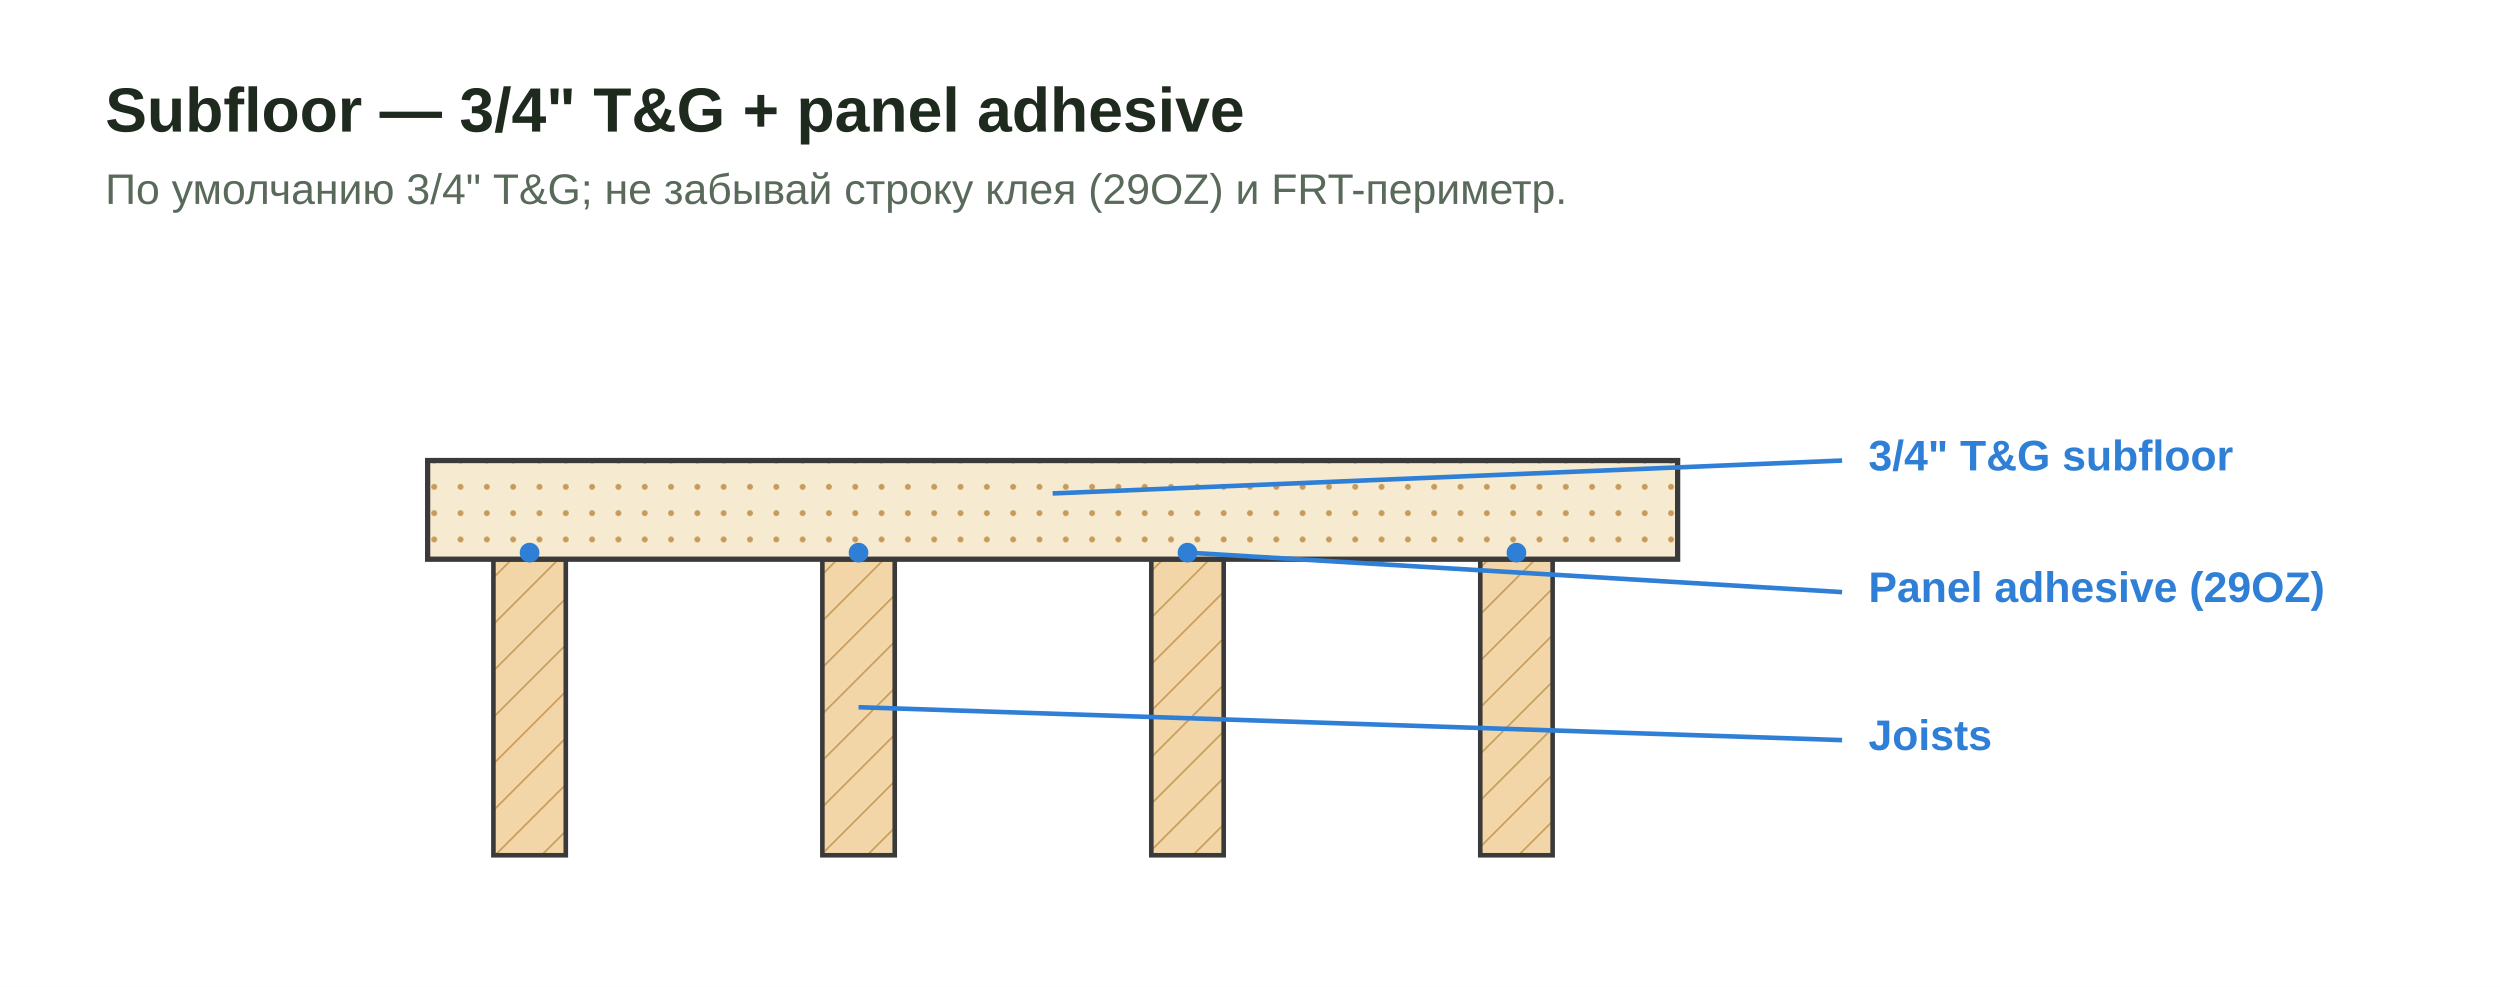
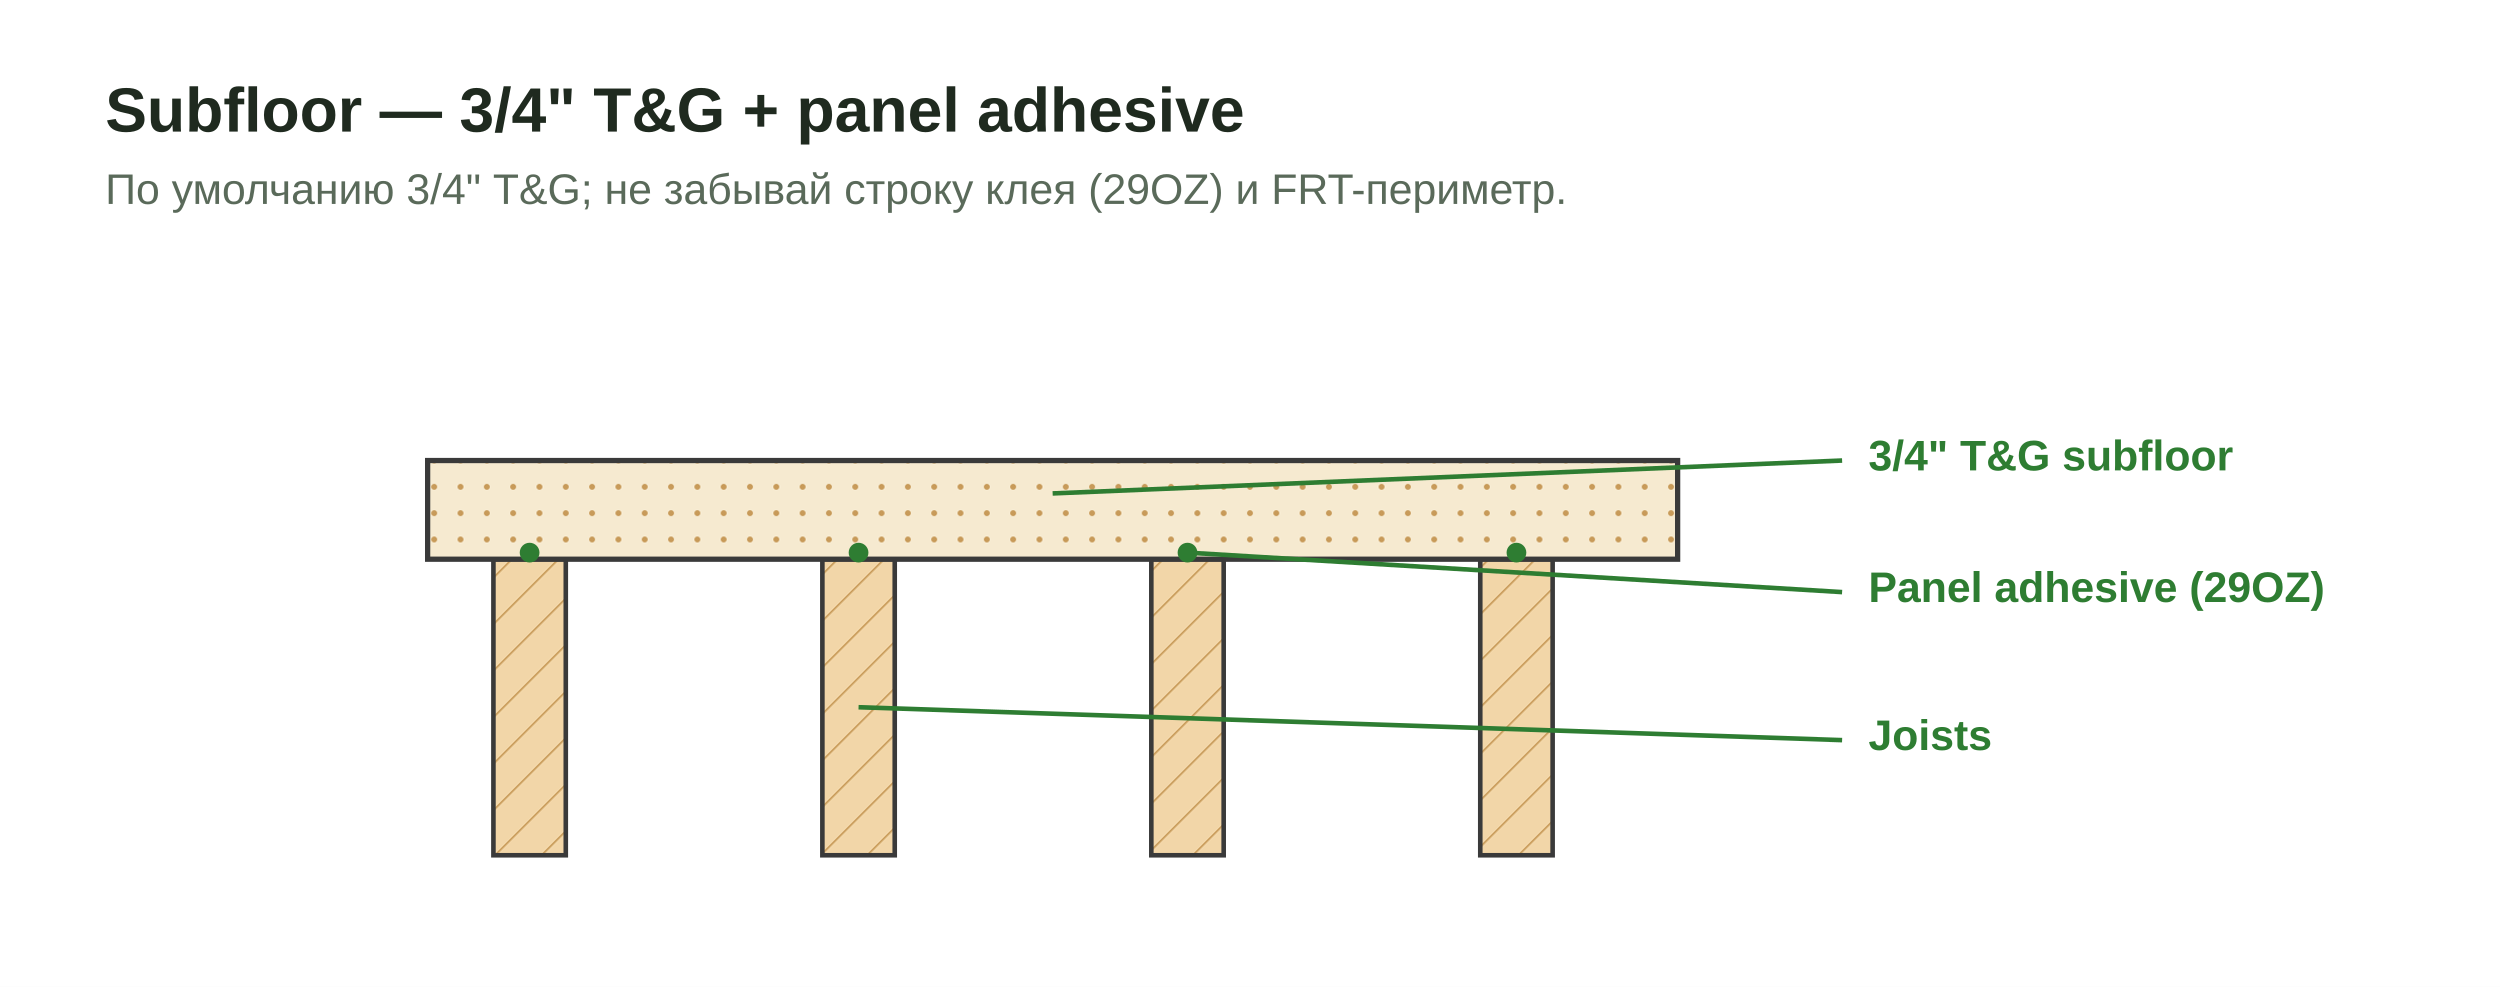
<svg xmlns="http://www.w3.org/2000/svg" viewBox="0 0 760 300" role="img" aria-labelledby="t">
  <defs>
    <pattern id="w" width="10" height="10" patternUnits="userSpaceOnUse" patternTransform="rotate(45)">
      <rect width="10" height="10" fill="#f2d6a8" />
      <line x1="0" y1="0" x2="0" y2="10" stroke="#c89b5a" stroke-width="1" />
    </pattern>
    <pattern id="tg" width="8" height="8" patternUnits="userSpaceOnUse">
      <rect width="8" height="8" fill="#f6ead0" />
      <circle cx="4" cy="4" r="0.9" fill="#c89b5a" />
    </pattern>
-     <style>.t{font:700 19px "Segoe UI",Arial,sans-serif;fill:#1f2a1f}.s{font:400 13px "Segoe UI",Arial,sans-serif;fill:#5a6a5a}.l{font:600 13px "Segoe UI",Arial,sans-serif;fill:#2f7fd6}</style>
+     <style>.t{font:700 19px "Segoe UI",Arial,sans-serif;fill:#1f2a1f}.s{font:400 13px "Segoe UI",Arial,sans-serif;fill:#5a6a5a}.l{font:600 13px "Segoe UI",Arial,sans-serif;fill:#2e7d32}</style>
  </defs>
  <rect width="760" height="300" fill="#fff" />
  <text class="t" x="32" y="40">Subfloor — 3/4" T&amp;G + panel adhesive</text>
  <text class="s" x="32" y="62">По умолчанию 3/4" T&amp;G; не забывай строку клея (29OZ) и FRT-периметр.</text>
  <g fill="url(#w)" stroke="#3a3a3a" stroke-width="1.4">
    <rect x="150" y="170" width="22" height="90" />
    <rect x="250" y="170" width="22" height="90" />
    <rect x="350" y="170" width="22" height="90" />
    <rect x="450" y="170" width="22" height="90" />
  </g>
  <rect x="130" y="140" width="380" height="30" fill="url(#tg)" stroke="#3a3a3a" stroke-width="1.6" />
-   <g fill="#2f7fd6">
+   <g fill="#2e7d32">
    <circle cx="161" cy="168" r="3" />
    <circle cx="261" cy="168" r="3" />
    <circle cx="361" cy="168" r="3" />
    <circle cx="461" cy="168" r="3" />
  </g>
-   <line x1="320" y1="150" x2="560" y2="140" stroke="#2f7fd6" stroke-width="1.4" />
+   <line x1="320" y1="150" x2="560" y2="140" stroke="#2e7d32" stroke-width="1.4" />
  <text class="l" x="568" y="143">3/4" T&amp;G subfloor</text>
-   <line x1="361" y1="168" x2="560" y2="180" stroke="#2f7fd6" stroke-width="1.4" />
+   <line x1="361" y1="168" x2="560" y2="180" stroke="#2e7d32" stroke-width="1.4" />
  <text class="l" x="568" y="183">Panel adhesive (29OZ)</text>
-   <line x1="261" y1="215" x2="560" y2="225" stroke="#2f7fd6" stroke-width="1.4" />
+   <line x1="261" y1="215" x2="560" y2="225" stroke="#2e7d32" stroke-width="1.4" />
  <text class="l" x="568" y="228">Joists</text>
</svg>
